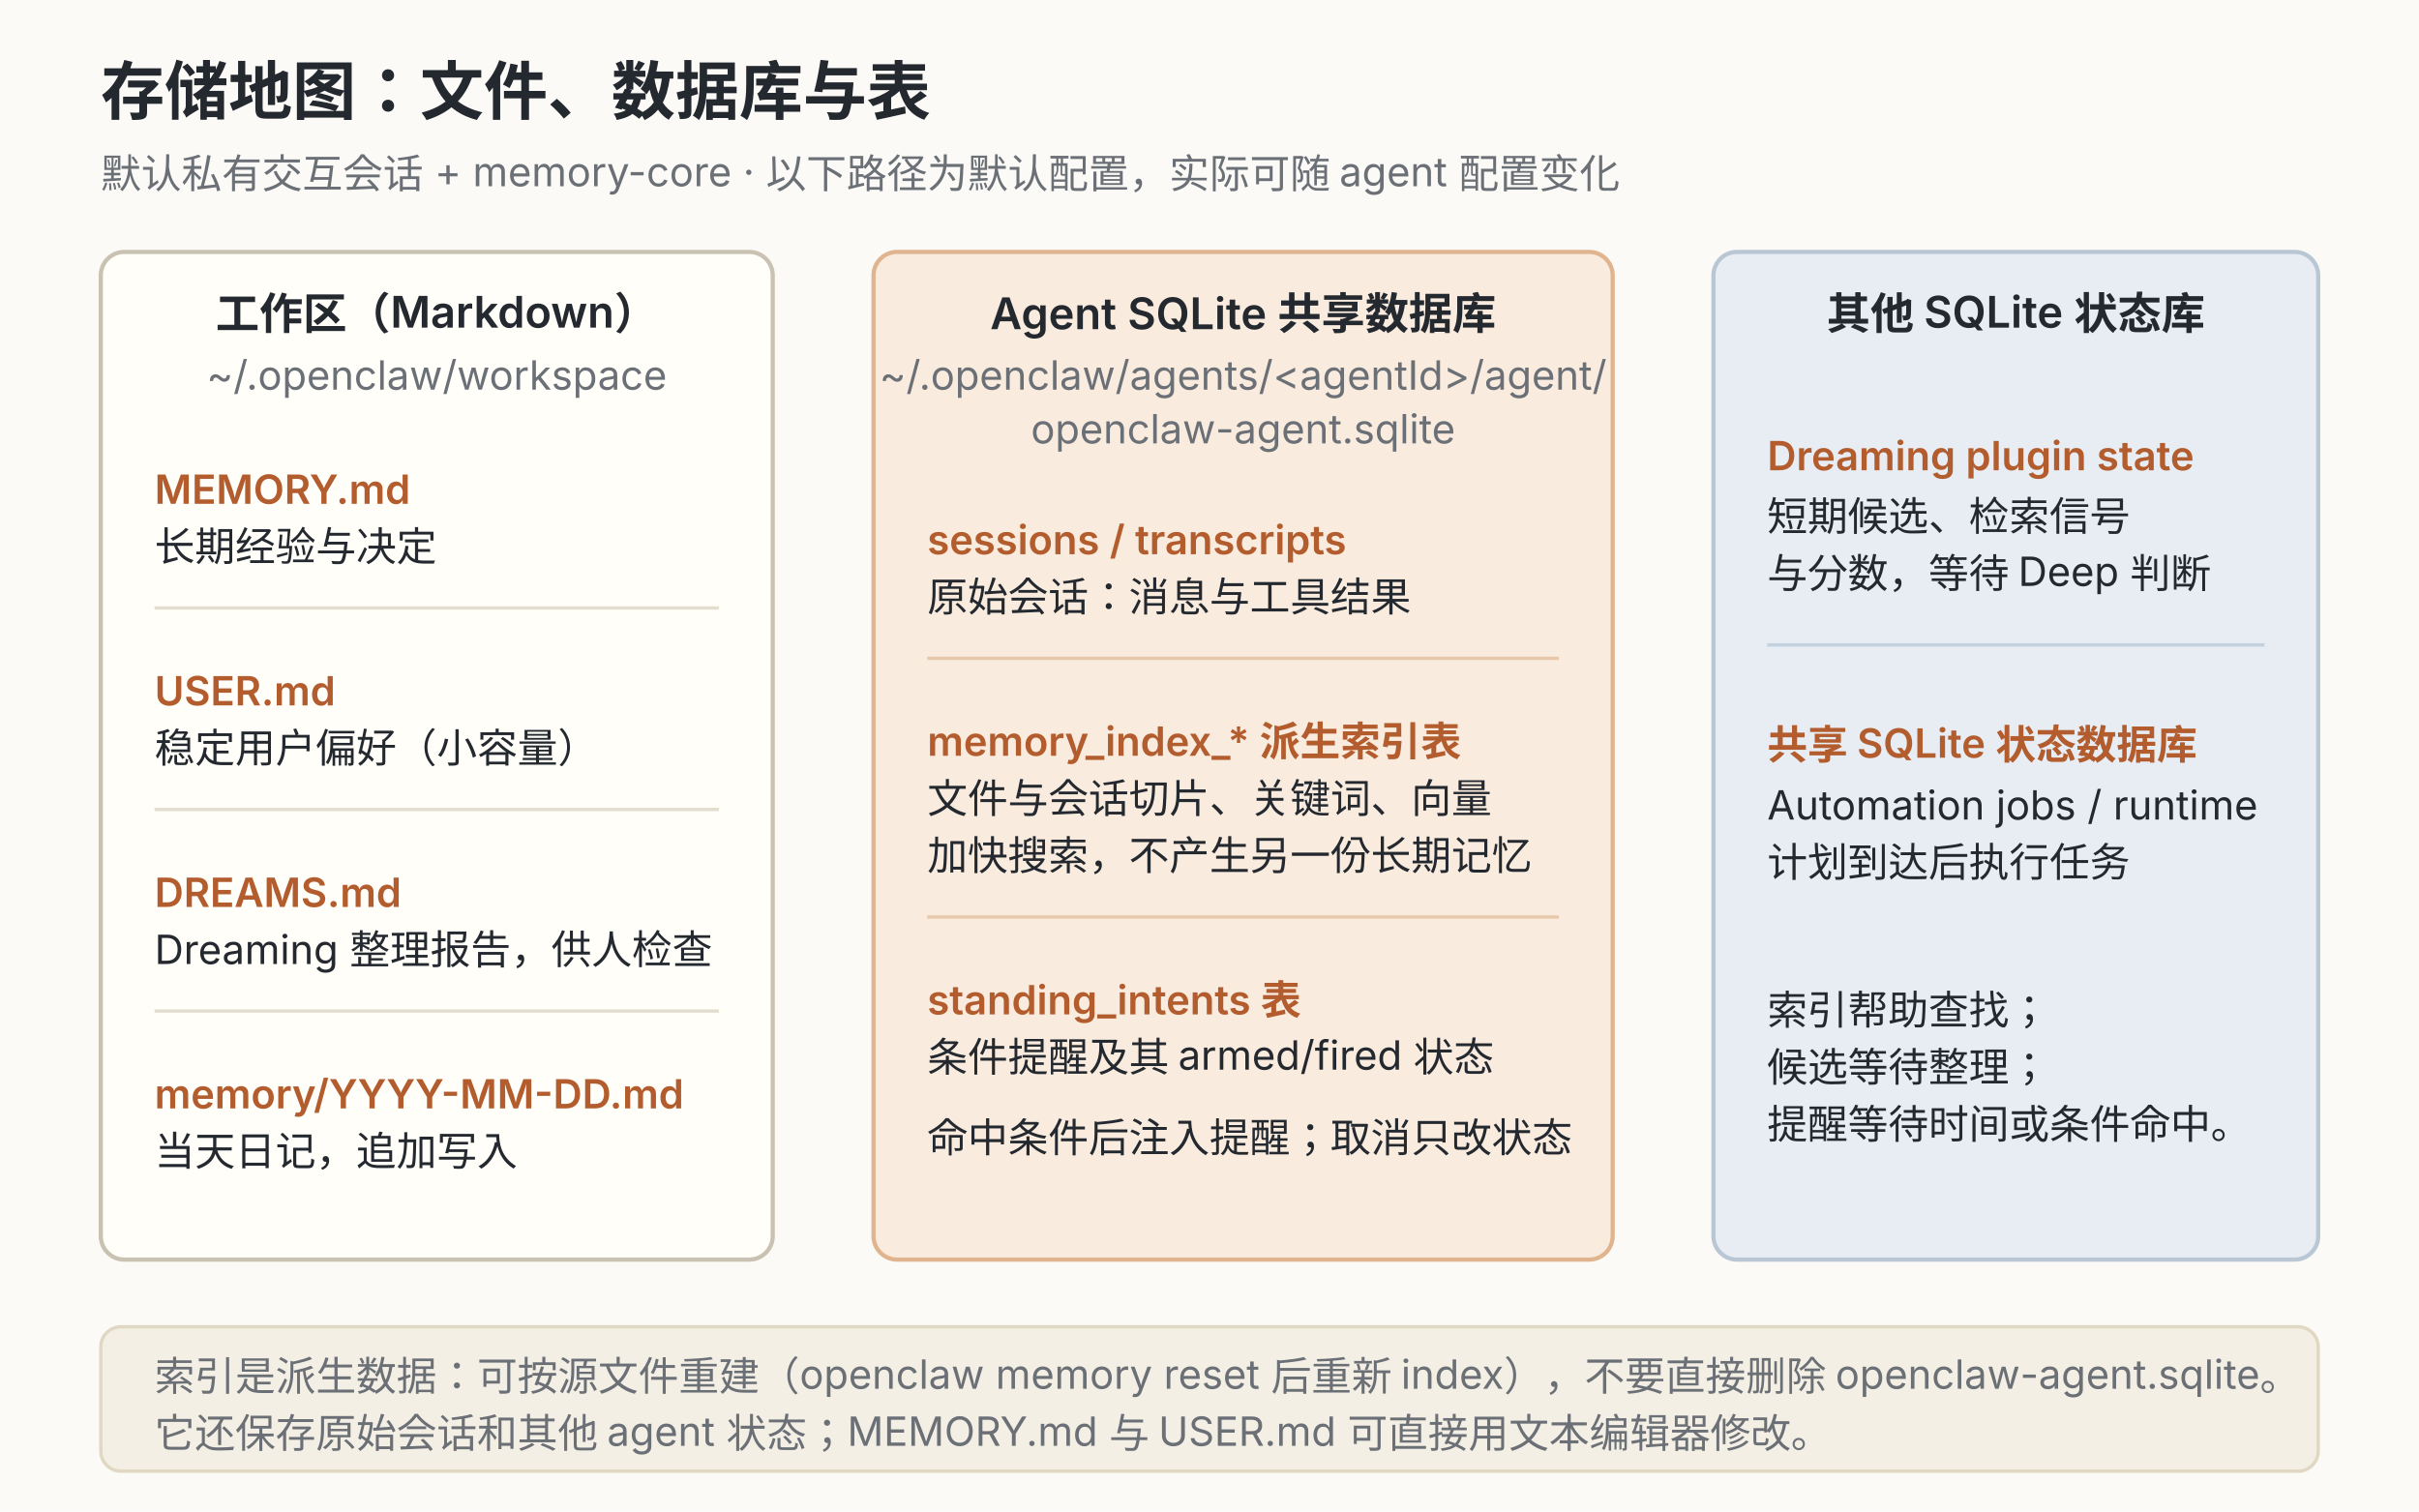
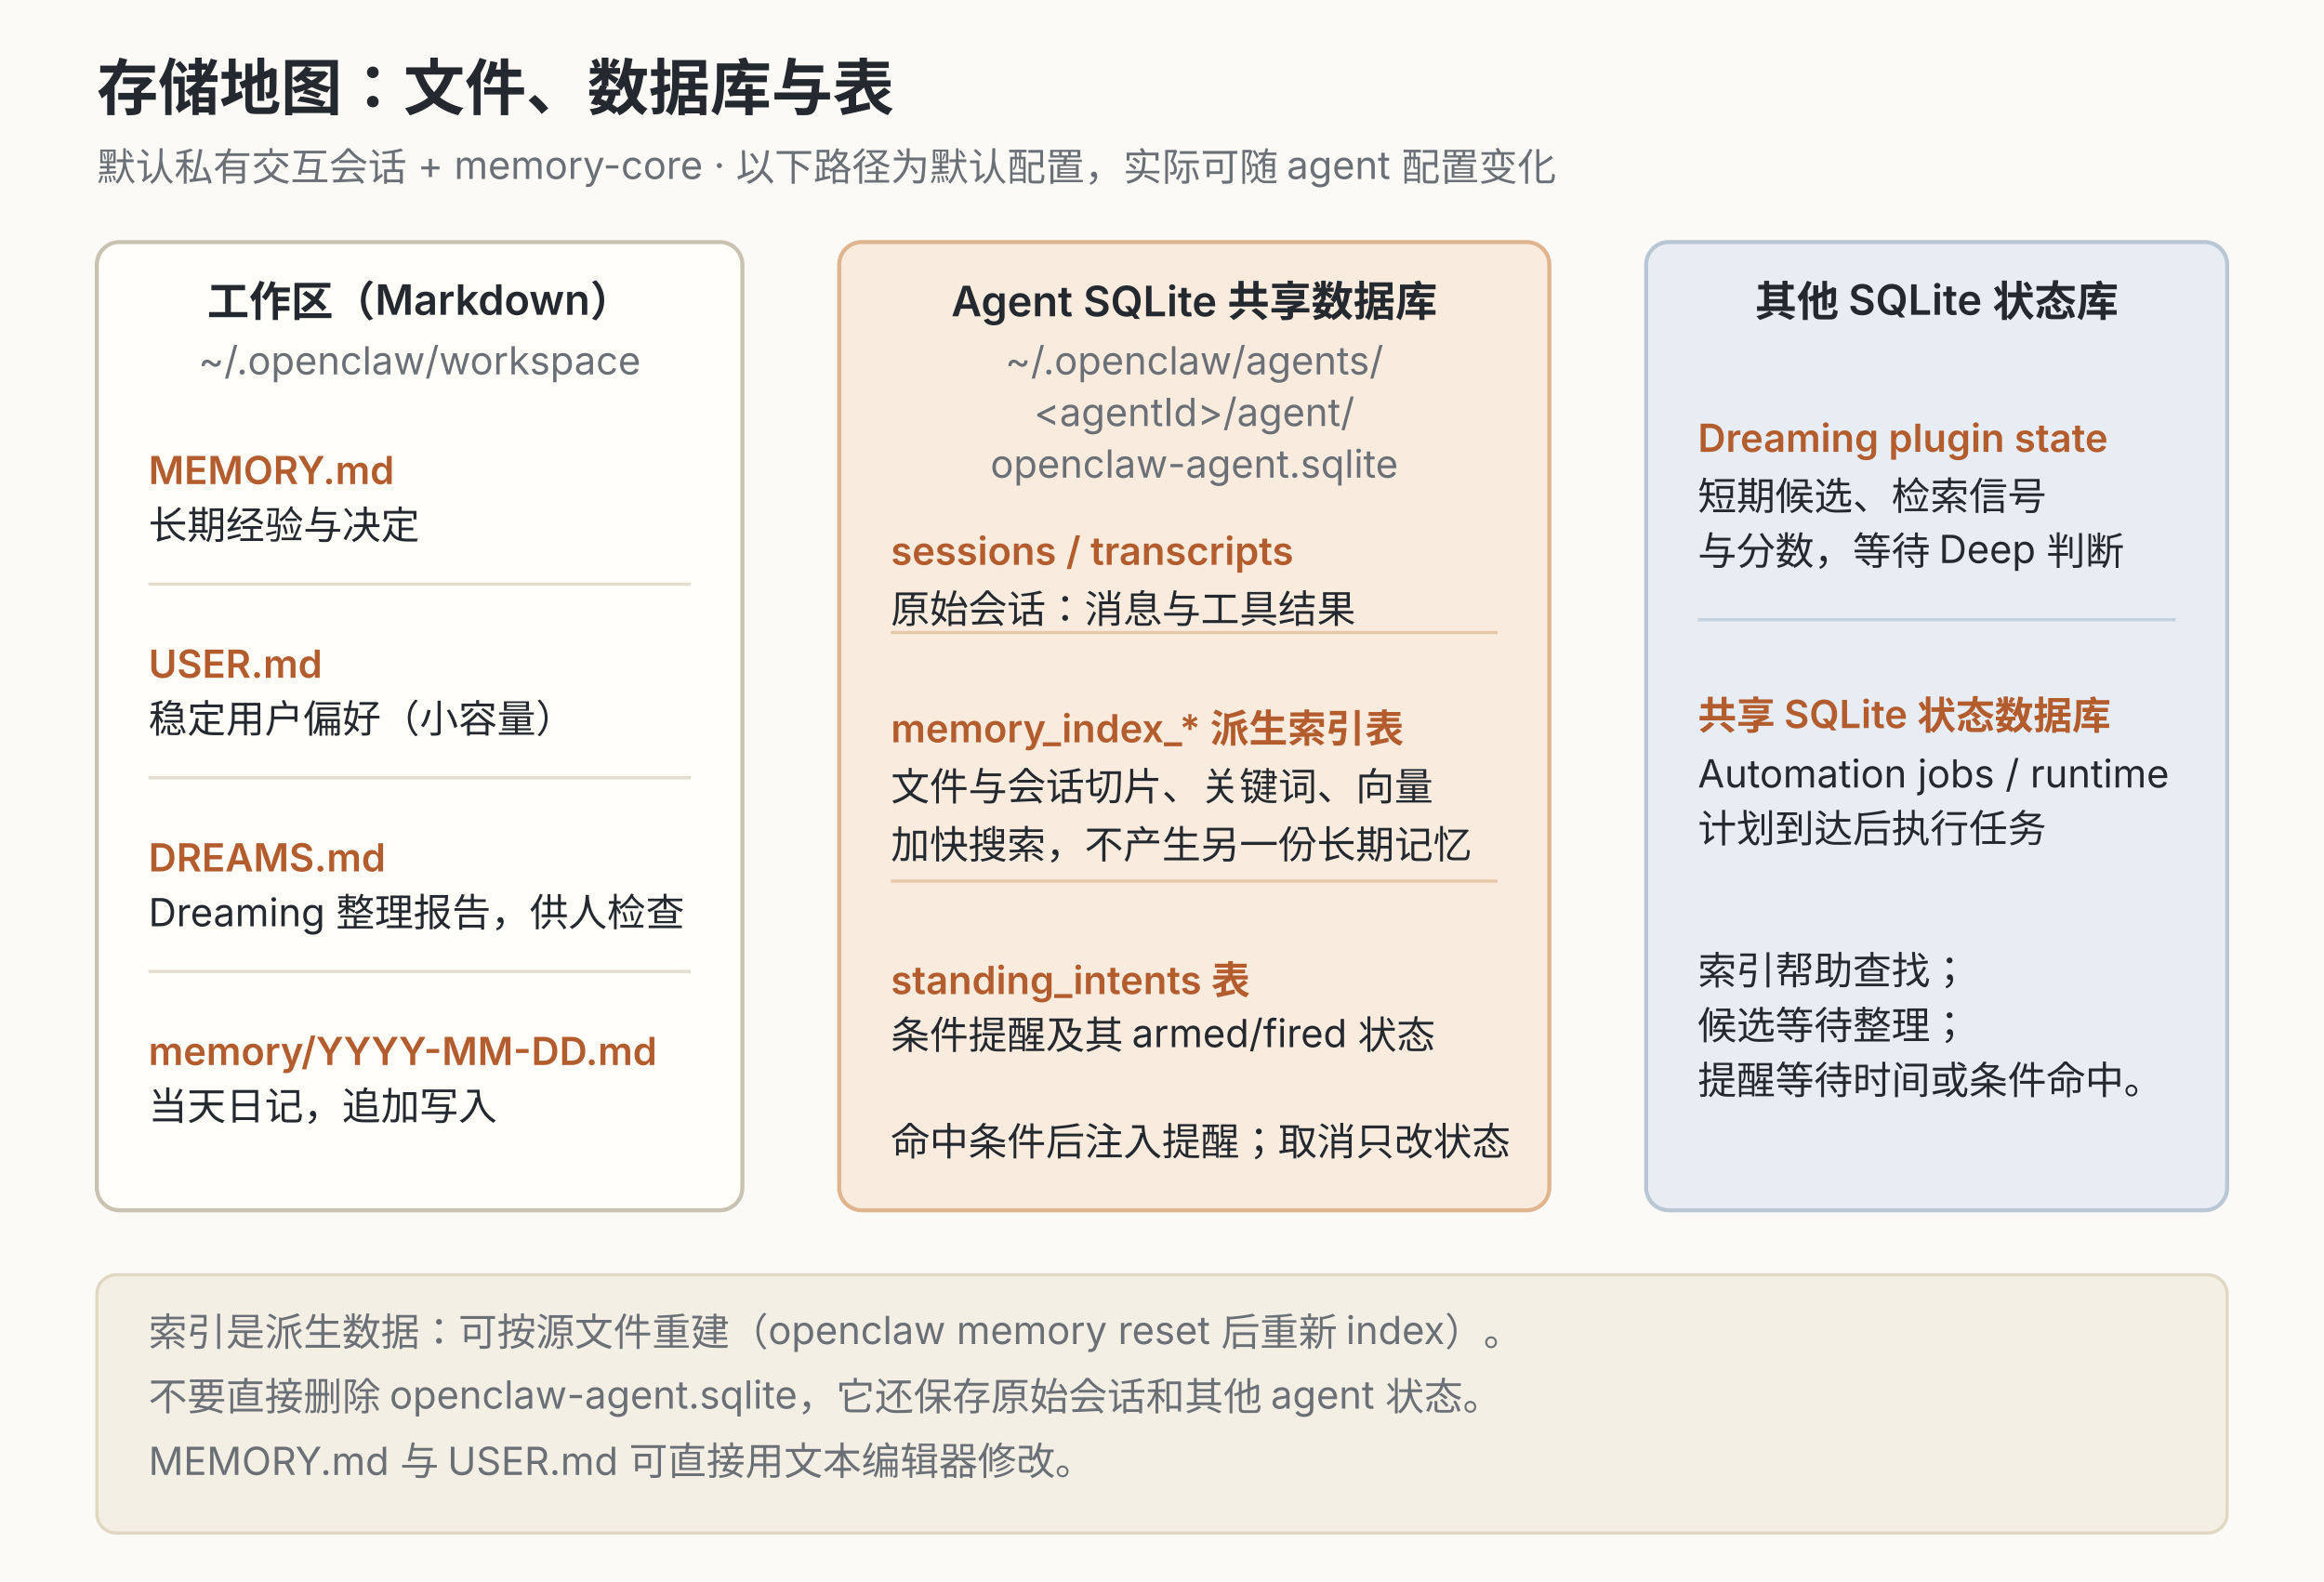
- <svg xmlns="http://www.w3.org/2000/svg" viewBox="0 0 1440 900" role="img" aria-labelledby="svgTitle">
+ <svg xmlns="http://www.w3.org/2000/svg" viewBox="0 0 1440 980" role="img" aria-labelledby="svgTitle">
  <defs>
    <style>
      text { font-family: system-ui, -apple-system, "PingFang SC", "Microsoft YaHei", sans-serif; fill: #24282f; }
      .title { font-size: 38px; font-weight: 700; }
      .sub { font-size: 24px; fill: #6b6f76; }
      .head { font-size: 26px; font-weight: 600; }
      .body { font-size: 24px; }
      .code { font-size: 24px; font-weight: 600; fill: #b35c2e; }
      .note { font-size: 24px; fill: #6b6f76; }
    </style>
  </defs>
-   <rect width="1440" height="900" fill="#fbfaf6" />
-   <text class="title" x="60" y="68">存储地图：文件、数据库与表</text>
-   <text class="sub" x="60" y="112">默认私有交互会话 + memory-core · 以下路径为默认配置，实际可随 agent 配置变化</text>
-   <rect x="60" y="150" width="400" height="600" rx="14" fill="#fffef9" stroke="#c9c2b2" stroke-width="2.5" />
-   <text class="head" x="260" y="196" text-anchor="middle">工作区（Markdown）</text>
-   <text class="sub" x="260" y="232" text-anchor="middle">~/.openclaw/workspace</text>
-   <text class="code" x="92" y="300">MEMORY.md</text>
-   <text class="body" x="92" y="334">长期经验与决定</text>
+   <rect width="1440" height="980" fill="#fbfaf6" />
+   <text data-svg-label="" class="title" x="60" y="68">存储地图：文件、数据库与表</text>
+   <text data-svg-label="" class="sub" x="60" y="112">默认私有交互会话 + memory-core · 以下路径为默认配置，实际可随 agent 配置变化</text>
+   <rect id="node-1" data-svg-box="" x="60" y="150" width="400" height="600" rx="14" fill="#fffef9" stroke="#c9c2b2" stroke-width="2.5" />
+   <text data-svg-container="node-1" class="head" x="260" y="196" text-anchor="middle">工作区（Markdown）</text>
+   <text data-svg-container="node-1" class="sub" x="260" y="232" text-anchor="middle">~/.openclaw/workspace</text>
+   <text data-svg-container="node-1" class="code" x="92" y="300">MEMORY.md</text>
+   <text data-svg-container="node-1" class="body" x="92" y="334">长期经验与决定</text>
  <line x1="92" y1="362" x2="428" y2="362" stroke="#e3ddcf" stroke-width="2" />
-   <text class="code" x="92" y="420">USER.md</text>
-   <text class="body" x="92" y="454">稳定用户偏好（小容量）</text>
+   <text data-svg-container="node-1" class="code" x="92" y="420">USER.md</text>
+   <text data-svg-container="node-1" class="body" x="92" y="454">稳定用户偏好（小容量）</text>
  <line x1="92" y1="482" x2="428" y2="482" stroke="#e3ddcf" stroke-width="2" />
-   <text class="code" x="92" y="540">DREAMS.md</text>
-   <text class="body" x="92" y="574">Dreaming 整理报告，供人检查</text>
+   <text data-svg-container="node-1" class="code" x="92" y="540">DREAMS.md</text>
+   <text data-svg-container="node-1" class="body" x="92" y="574">Dreaming 整理报告，供人检查</text>
  <line x1="92" y1="602" x2="428" y2="602" stroke="#e3ddcf" stroke-width="2" />
-   <text class="code" x="92" y="660">memory/YYYY-MM-DD.md</text>
-   <text class="body" x="92" y="694">当天日记，追加写入</text>
-   <rect x="520" y="150" width="440" height="600" rx="14" fill="#f9ecdf" stroke="#e0b48f" stroke-width="2.5" />
-   <text class="head" x="740" y="196" text-anchor="middle">Agent SQLite 共享数据库</text>
-   <text class="sub" x="740" y="232" text-anchor="middle">~/.openclaw/agents/&lt;agentId&gt;/agent/</text>
-   <text class="sub" x="740" y="264" text-anchor="middle">openclaw-agent.sqlite</text>
-   <text class="code" x="552" y="330">sessions / transcripts</text>
-   <text class="body" x="552" y="364">原始会话：消息与工具结果</text>
+   <text data-svg-container="node-1" class="code" x="92" y="660">memory/YYYY-MM-DD.md</text>
+   <text data-svg-container="node-1" class="body" x="92" y="694">当天日记，追加写入</text>
+   <rect id="node-2" data-svg-box="" x="520" y="150" width="440" height="600" rx="14" fill="#f9ecdf" stroke="#e0b48f" stroke-width="2.5" />
+   <text data-svg-container="node-2" class="head" x="740" y="196" text-anchor="middle">Agent SQLite 共享数据库</text>
+   <text data-svg-container="node-2" class="sub" x="740" y="232" text-anchor="middle">~/.openclaw/agents/</text>
+   <text data-svg-container="node-2" class="sub" x="740" y="264" text-anchor="middle">&lt;agentId&gt;/agent/</text>
+   <text data-svg-container="node-2" class="sub" x="740" y="296" text-anchor="middle">openclaw-agent.sqlite</text>
+   <text data-svg-container="node-2" class="code" x="552" y="350">sessions / transcripts</text>
+   <text data-svg-container="node-2" class="body" x="552" y="386">原始会话：消息与工具结果</text>
  <line x1="552" y1="392" x2="928" y2="392" stroke="#e8c8ab" stroke-width="2" />
-   <text class="code" x="552" y="450">memory_index_* 派生索引表</text>
-   <text class="body" x="552" y="484">文件与会话切片、关键词、向量</text>
-   <text class="body" x="552" y="518">加快搜索，不产生另一份长期记忆</text>
+   <text data-svg-container="node-2" class="code" x="552" y="460">memory_index_* 派生索引表</text>
+   <text data-svg-container="node-2" class="body" x="552" y="496">文件与会话切片、关键词、向量</text>
+   <text data-svg-container="node-2" class="body" x="552" y="532">加快搜索，不产生另一份长期记忆</text>
  <line x1="552" y1="546" x2="928" y2="546" stroke="#e8c8ab" stroke-width="2" />
-   <text class="code" x="552" y="604">standing_intents 表</text>
-   <text class="body" x="552" y="638">条件提醒及其 armed/fired 状态</text>
-   <text class="body" x="552" y="686" fill="#6b6f76">命中条件后注入提醒；取消只改状态</text>
-   <rect x="1020" y="150" width="360" height="600" rx="14" fill="#e7edf3" stroke="#b9c6d4" stroke-width="2.5" />
-   <text class="head" x="1200" y="196" text-anchor="middle">其他 SQLite 状态库</text>
-   <text class="code" x="1052" y="280" fill="#3f5f7d">Dreaming plugin state</text>
-   <text class="body" x="1052" y="316">短期候选、检索信号</text>
-   <text class="body" x="1052" y="350">与分数，等待 Deep 判断</text>
+   <text data-svg-container="node-2" class="code" x="552" y="616">standing_intents 表</text>
+   <text data-svg-container="node-2" class="body" x="552" y="650">条件提醒及其 armed/fired 状态</text>
+   <text data-svg-container="node-2" class="body" x="552" y="716" fill="#6b6f76">命中条件后注入提醒；取消只改状态</text>
+   <rect id="node-3" data-svg-box="" x="1020" y="150" width="360" height="600" rx="14" fill="#e7edf3" stroke="#b9c6d4" stroke-width="2.5" />
+   <text data-svg-container="node-3" class="head" x="1200" y="196" text-anchor="middle">其他 SQLite 状态库</text>
+   <text data-svg-container="node-3" class="code" x="1052" y="280" fill="#3f5f7d">Dreaming plugin state</text>
+   <text data-svg-container="node-3" class="body" x="1052" y="316">短期候选、检索信号</text>
+   <text data-svg-container="node-3" class="body" x="1052" y="350">与分数，等待 Deep 判断</text>
  <line x1="1052" y1="384" x2="1348" y2="384" stroke="#c3d0dd" stroke-width="2" />
-   <text class="code" x="1052" y="452" fill="#3f5f7d">共享 SQLite 状态数据库</text>
-   <text class="body" x="1052" y="488">Automation jobs / runtime</text>
-   <text class="body" x="1052" y="522">计划到达后执行任务</text>
-   <text class="body" x="1052" y="610" fill="#6b6f76">索引帮助查找；</text>
-   <text class="body" x="1052" y="644" fill="#6b6f76">候选等待整理；</text>
-   <text class="body" x="1052" y="678" fill="#6b6f76">提醒等待时间或条件命中。</text>
-   <rect x="60" y="790" width="1320" height="86" rx="12" fill="#f4efe4" stroke="#e0d8c2" stroke-width="2" />
-   <text class="note" x="92" y="828">索引是派生数据：可按源文件重建（openclaw memory reset 后重新 index），不要直接删除 openclaw-agent.sqlite。</text>
-   <text class="note" x="92" y="862">它还保存原始会话和其他 agent 状态；MEMORY.md 与 USER.md 可直接用文本编辑器修改。</text>
+   <text data-svg-container="node-3" class="code" x="1052" y="452" fill="#3f5f7d">共享 SQLite 状态数据库</text>
+   <text data-svg-container="node-3" class="body" x="1052" y="488">Automation jobs / runtime</text>
+   <text data-svg-container="node-3" class="body" x="1052" y="522">计划到达后执行任务</text>
+   <text data-svg-container="node-3" class="body" x="1052" y="610" fill="#6b6f76">索引帮助查找；</text>
+   <text data-svg-container="node-3" class="body" x="1052" y="644" fill="#6b6f76">候选等待整理；</text>
+   <text data-svg-container="node-3" class="body" x="1052" y="678" fill="#6b6f76">提醒等待时间或条件命中。</text>
+   <rect id="node-4" data-svg-box="" x="60" y="790" width="1320" height="160" rx="12" fill="#f4efe4" stroke="#e0d8c2" stroke-width="2" />
+   <text data-svg-container="node-4" class="note" x="92" y="834">索引是派生数据：可按源文件重建（openclaw memory reset 后重新 index）。</text>
+   <text data-svg-container="node-4" class="note" x="92" y="874">不要直接删除 openclaw-agent.sqlite，它还保存原始会话和其他 agent 状态。</text>
+   <text data-svg-container="node-4" class="note" x="92" y="914">MEMORY.md 与 USER.md 可直接用文本编辑器修改。</text>
</svg>
